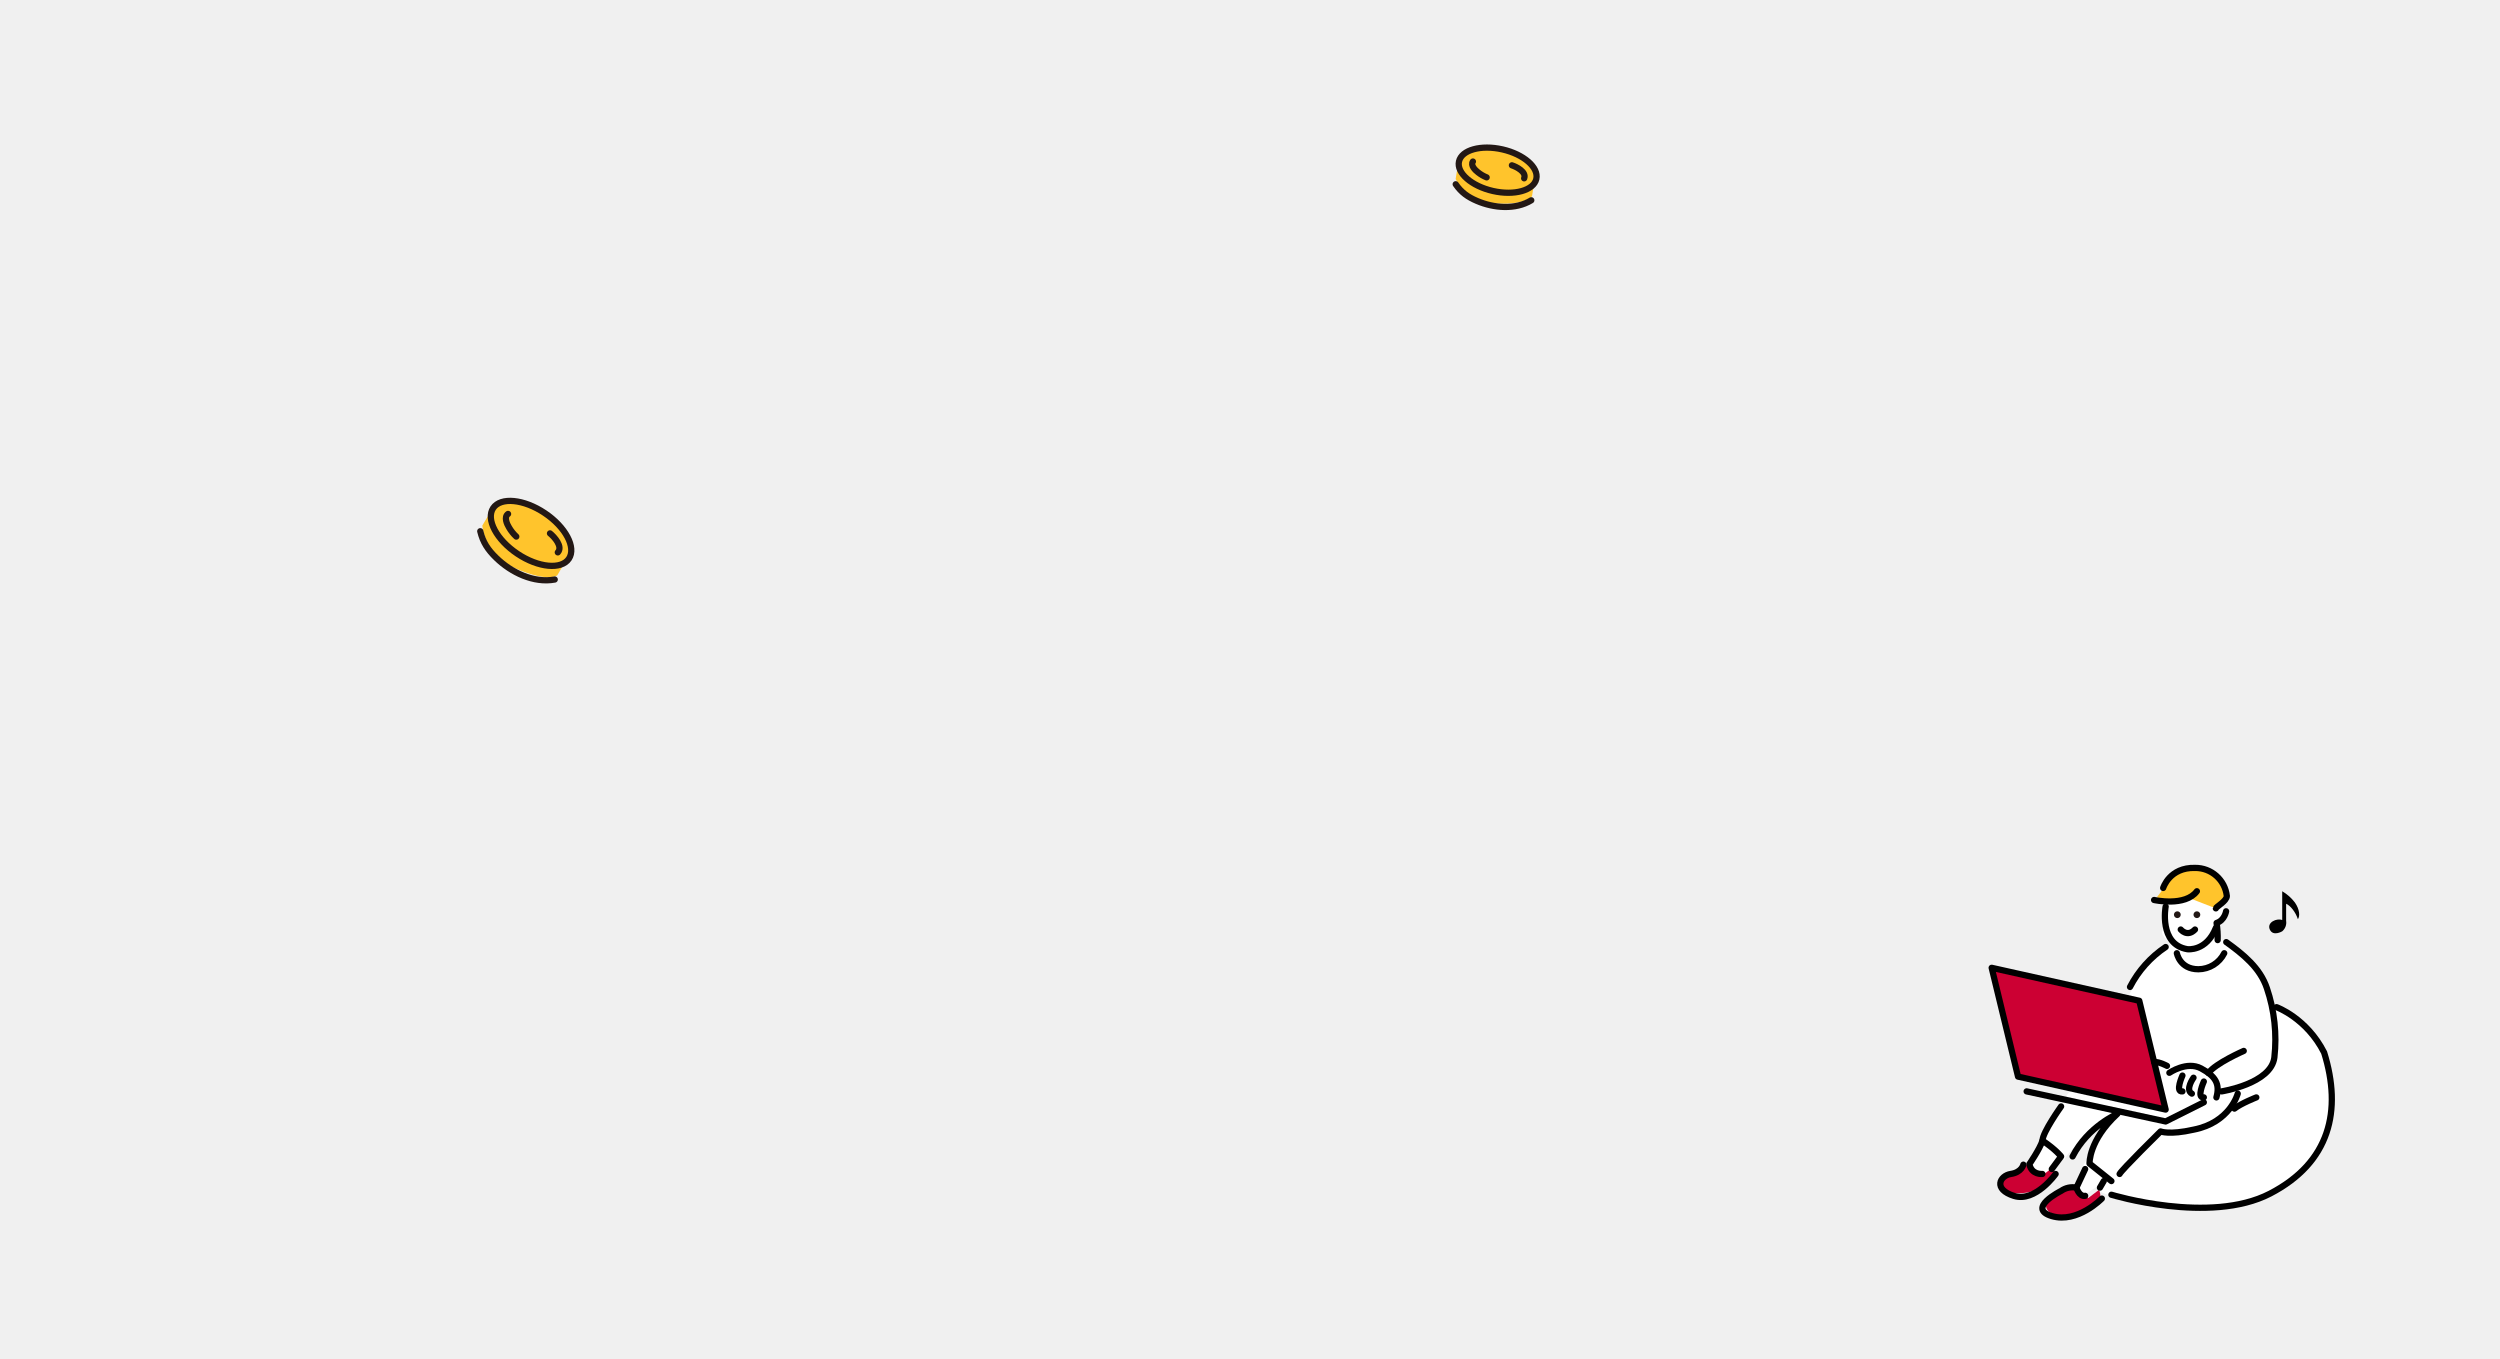
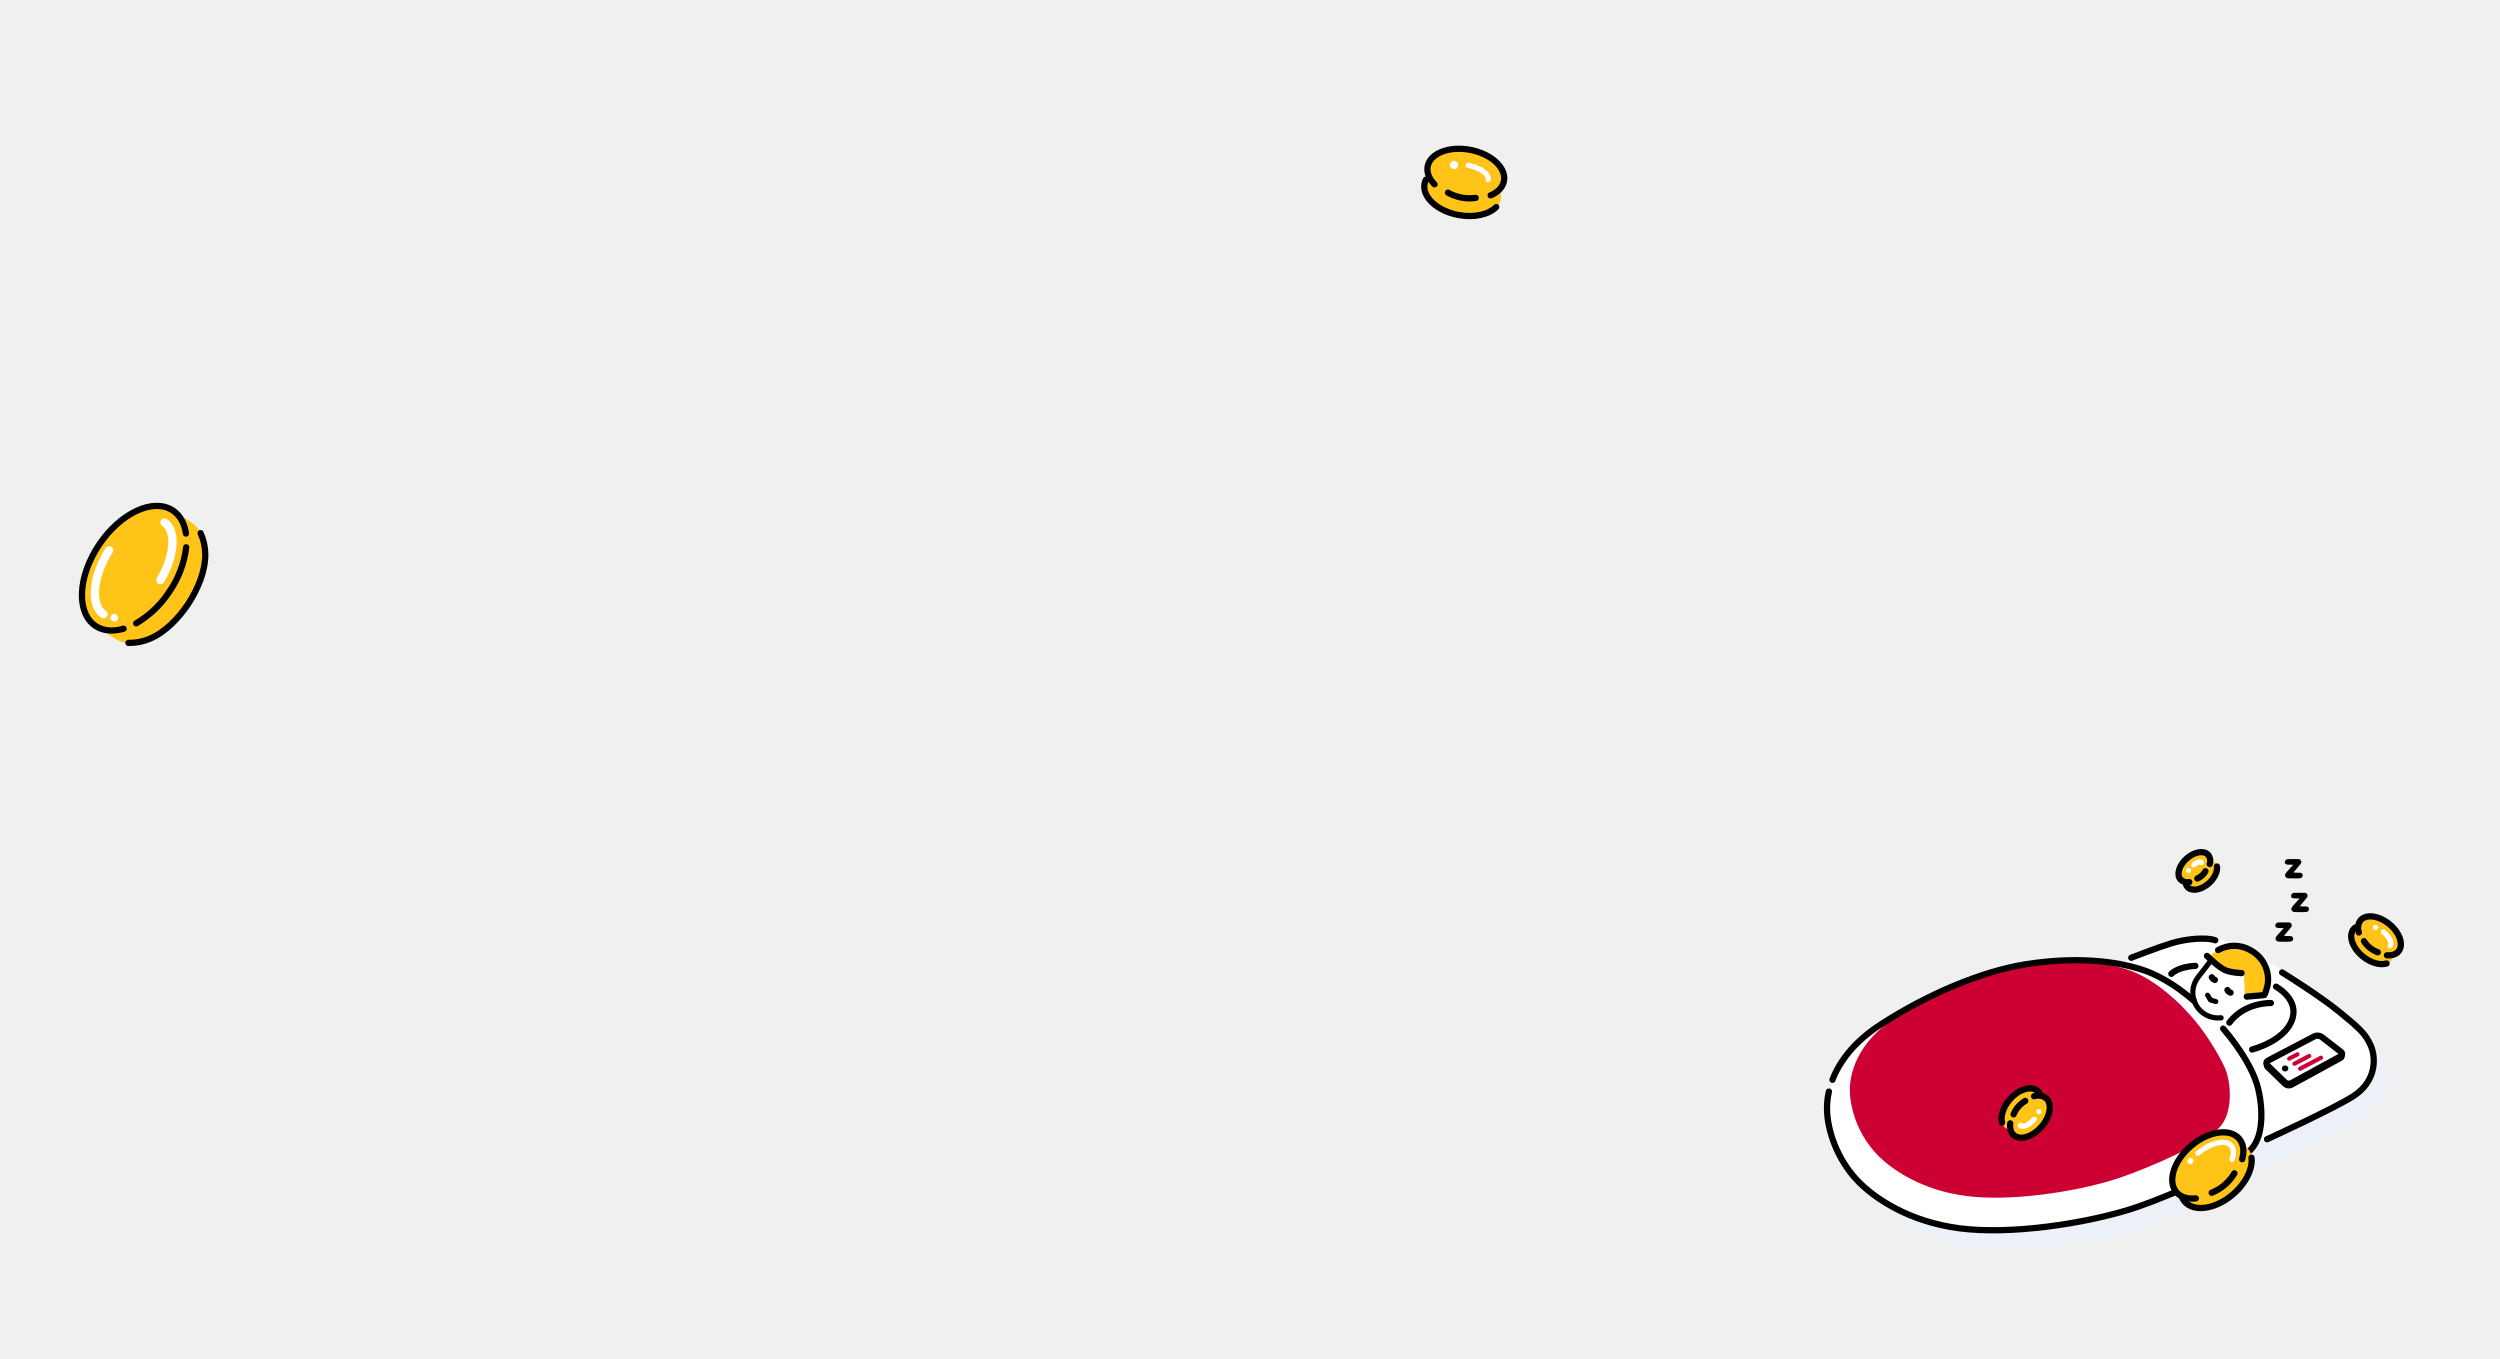
<svg xmlns="http://www.w3.org/2000/svg" width="1200" height="652" viewBox="0 0 1200 652">
-   <g id="グループ_20590" data-name="グループ 20590" transform="translate(-360 -120)">
-     <g id="グループ_20589" data-name="グループ 20589">
-       <g id="coin" transform="matrix(0.105, 0.995, -0.995, 0.105, 1083.25, -648.904)">
-         <path id="パス_3593" data-name="パス 3593" d="M961.45,594.336s13.828.826,22.2-13.84,5.324-19.418,5.324-19.418L978.8,553.641s-8.882-5.37-22.309,13.84c-9.089,13.633-1.446,22.1-1.446,22.1l6.4,4.751" transform="translate(1.966 1.532)" fill="#ffc42c" />
-         <path id="パス_3594" data-name="パス 3594" d="M986.876,559.4c.784,10.187-5.517,20.364-13.295,26.837-4.21,3.505-8.079,5.568-13.493,6.26" transform="translate(5.939 4.645)" fill="none" stroke="#231815" stroke-linecap="round" stroke-miterlimit="10" stroke-width="3" />
-         <ellipse id="楕円形_2313" data-name="楕円形 2313" cx="21.857" cy="11.761" rx="21.857" ry="11.761" transform="matrix(0.64, -0.768, 0.768, 0.64, 946.59, 582.281)" fill="none" stroke="#231815" stroke-linecap="round" stroke-miterlimit="10" stroke-width="3" />
-         <path id="パス_3595" data-name="パス 3595" d="M9.1.794C6.338-1.769,1.614,2.516,0,4.538" transform="matrix(0.995, 0.105, -0.105, 0.995, 971.044, 559.465)" fill="none" stroke="#231815" stroke-linecap="round" stroke-miterlimit="10" stroke-width="3" />
-         <path id="パス_3596" data-name="パス 3596" d="M10.3,0A18.891,18.891,0,0,1,6.428,3.959C4.918,5.187,1.664,7.135,0,5.234" transform="translate(960.352 577.908) rotate(13)" fill="none" stroke="#231815" stroke-linecap="round" stroke-miterlimit="10" stroke-width="3" />
+   <g id="グループ_20859" data-name="グループ 20859" transform="translate(-373 -139)">
+     <rect id="しかく" width="1200" height="652" transform="translate(373 139)" fill="none" />
+     <g id="グループ_20633" data-name="グループ 20633" transform="translate(1145.729 518.959)">
+       <path id="パス_4048" data-name="パス 4048" d="M291.577,79.875c-8.018-.222-16.313,3.262-21.622,4.7s-17.7,7.355-17.7,7.355a148.037,148.037,0,0,0-31.41-1.217c-18.249,1.106-37.714,6.47-49.161,12.056s-22.4,11.612-34.673,18.746-19.8,18.857-22.894,25.383-2.709,16.147-1.99,20.626,2.322,15.761,11.115,25.714,15.926,13.991,26.156,18.692,18.47,7.3,35.834,7.963a213.252,213.252,0,0,0,47.5-4.148,254.214,254.214,0,0,0,43.907-13.05c19.411-7.742,35.337-18.139,37.991-21.014s2.378-3.042,2.378-3.042l31.134-14.488s16.313-7.189,21.124-13.493,4.866-11.115,3.871-16.645-7.134-11.89-10.618-14.876-39.483-27.318-45.511-31.189S299.6,80.1,291.577,79.875Z" fill="#ecf1f7" />
+       <path id="パス_4049" data-name="パス 4049" d="M285.273,70.057c-8.018-.221-16.313,3.263-21.622,4.7s-17.7,7.355-17.7,7.355a148.037,148.037,0,0,0-31.41-1.217C196.3,82,176.831,87.366,165.384,92.951s-22.4,11.613-34.673,18.747-19.8,18.857-22.894,25.382-2.709,16.148-1.991,20.627,2.323,15.76,11.116,25.714,15.926,13.991,26.156,18.691,18.47,7.3,35.834,7.963a213.259,213.259,0,0,0,47.5-4.147,254.236,254.236,0,0,0,43.907-13.051c19.41-7.742,35.337-18.138,37.991-21.013s2.378-3.042,2.378-3.042l31.133-14.488s16.314-7.189,21.125-13.493,4.866-11.116,3.871-16.646-7.134-11.889-10.618-14.875S316.738,82,310.711,78.131,293.292,70.279,285.273,70.057Z" fill="#fff" />
+       <path id="パス_4050" data-name="パス 4050" d="M275.651,105.922c8.88,9.051,16.132,21.9,18.519,27.31,2.964,6.724,3.715,21.038-2.561,27.3-8.086,8.069-32.312,18.493-46.36,23.4-17.113,5.977-47.614,11.3-70.079,9.414-21.435-1.8-36.664-10.872-45.019-18.941a46.671,46.671,0,0,1-13.726-29.391c-.523-8.88,3.086-23.887,22.223-36.26s41.643-21.921,59.844-24.805S233.625,82.4,247.136,86.3C261.881,90.546,275.651,105.922,275.651,105.922Z" fill="#c03" stroke="#c03" stroke-linecap="round" stroke-linejoin="round" stroke-width="2.4" />
+       <g id="グループ_20607" data-name="グループ 20607">
+         <g id="グループ_20601" data-name="グループ 20601">
+           <path id="パス_4051" data-name="パス 4051" d="M326.969,50.179a1.53,1.53,0,0,1,1.656-1.567c1.242-.036,4.231-.036,4.987-.036a1.43,1.43,0,0,1,1.1,2.143c-.306.45-3.566,4.3-3.566,4.3a20.406,20.406,0,0,0,3.314.126,1.266,1.266,0,0,1,1.116,1.369,1.419,1.419,0,0,1-1.566,1.3c-.829.144-4.826,0-5.492,0a1.7,1.7,0,0,1-1.386-1.116c-.2-.684.324-1.368.9-2.035.594-.648,3.1-3.457,3.1-3.457.072.18-1.927.072-2.665.054C327.671,51.205,327.005,50.935,326.969,50.179Z" />
+         </g>
+         <g id="グループ_20602" data-name="グループ 20602">
+           <path id="パス_4052" data-name="パス 4052" d="M323.96,33.982a1.531,1.531,0,0,1,1.656-1.566c1.242-.037,4.231-.037,4.987-.037a1.43,1.43,0,0,1,1.1,2.143c-.306.45-3.565,4.3-3.565,4.3a20.508,20.508,0,0,0,3.313.126,1.265,1.265,0,0,1,1.116,1.368,1.419,1.419,0,0,1-1.566,1.3c-.828.144-4.825,0-5.491,0a1.7,1.7,0,0,1-1.387-1.116c-.2-.684.324-1.368.9-2.035.594-.648,3.1-3.457,3.1-3.457.072.18-1.927.073-2.665.055C324.662,35.008,324,34.738,323.96,33.982Z" />
+         </g>
+         <g id="グループ_20603" data-name="グループ 20603">
+           <path id="パス_4053" data-name="パス 4053" d="M319.387,64.386a1.53,1.53,0,0,1,1.656-1.567c1.242-.036,4.231-.036,4.987-.036a1.43,1.43,0,0,1,1.1,2.143c-.306.45-3.566,4.3-3.566,4.3a20.406,20.406,0,0,0,3.314.126,1.267,1.267,0,0,1,1.116,1.369,1.419,1.419,0,0,1-1.566,1.3c-.829.144-4.826,0-5.492,0a1.7,1.7,0,0,1-1.386-1.116c-.2-.684.324-1.368.9-2.035.594-.648,3.1-3.457,3.1-3.457.072.18-1.927.072-2.665.054C320.089,65.412,319.423,65.142,319.387,64.386Z" />
+         </g>
+         <g id="グループ_20606" data-name="グループ 20606">
+           <g id="グループ_20605" data-name="グループ 20605">
+             <g id="グループ_20604" data-name="グループ 20604">
+               <path id="パス_4054" data-name="パス 4054" d="M315.8,84.635" fill="none" stroke="#000" stroke-linecap="round" stroke-linejoin="round" stroke-width="2.5" />
+             </g>
+           </g>
+         </g>
      </g>
-       <g id="coin-2" data-name="coin" transform="translate(1147.796 -918.311) rotate(63)">
-         <path id="パス_3593-2" data-name="パス 3593" d="M960.234,588.99s12.042.719,19.332-12.052,4.636-16.909,4.636-16.909l-8.858-6.476s-7.735-4.677-19.427,12.052c-7.915,11.872-1.26,19.248-1.26,19.248l5.576,4.138" transform="translate(1.008 0.785)" fill="#ffc42c" />
-         <path id="パス_3594-2" data-name="パス 3594" d="M983.416,559.4c.682,8.871-4.8,17.734-11.577,23.37-3.666,3.052-7.036,4.849-11.75,5.452" transform="translate(3.429 2.664)" fill="none" stroke="#231815" stroke-linecap="round" stroke-miterlimit="10" stroke-width="3" />
-         <ellipse id="楕円形_2313-2" data-name="楕円形 2313" cx="19.034" cy="10.242" rx="19.034" ry="10.242" transform="matrix(0.64, -0.768, 0.768, 0.64, 946.59, 577.944)" fill="none" stroke="#231815" stroke-linecap="round" stroke-miterlimit="10" stroke-width="3" />
-         <path id="パス_3595-2" data-name="パス 3595" d="M968.013,557.111c-2.406-2.232-6.52,1.5-7.925,3.26" transform="matrix(0.995, 0.105, -0.105, 0.995, 71.218, -95.653)" fill="none" stroke="#231815" stroke-linecap="round" stroke-miterlimit="10" stroke-width="3" />
-         <path id="パス_3596-2" data-name="パス 3596" d="M964.077,569.486a16.453,16.453,0,0,1-3.369,3.448c-1.315,1.069-4.148,2.766-5.6,1.111" transform="translate(156.049 -195.608) rotate(13)" fill="none" stroke="#231815" stroke-linecap="round" stroke-miterlimit="10" stroke-width="3" />
+       <path id="パス_4063" data-name="パス 4063" d="M289.172,77.922a16.76,16.76,0,0,1,9.915-3.477A17.552,17.552,0,0,1,311.5,79.962a15.5,15.5,0,0,1,3.922,10.722,26.532,26.532,0,0,1-1.774,7.15l-8.766.706-.526-10.876s-5.985.067-9.128-1.5-8.13-6.244-8.13-6.244Z" fill="#ffc417" />
+       <path id="パス_4064" data-name="パス 4064" d="M288.157,81.582l-5.851,7.562a12.148,12.148,0,0,0,11.079,19.444" fill="none" stroke="#000" stroke-linecap="round" stroke-linejoin="round" stroke-width="2.5" />
+       <g id="グループ_20614" data-name="グループ 20614">
+         <path id="パス_4065" data-name="パス 4065" d="M303.223,87.129s-5.05-.121-8.074-1.5-8.525-6.755-8.525-6.755" fill="none" stroke="#000" stroke-linecap="round" stroke-linejoin="round" stroke-width="3" />
+         <path id="パス_4066" data-name="パス 4066" d="M291.971,76.063a15.569,15.569,0,0,1,15.624.128,15.89,15.89,0,0,1,8.053,17.068c-.985,3.88-1.556,4.437-1.556,4.437l-8.394.724" fill="none" stroke="#000" stroke-linecap="round" stroke-linejoin="round" stroke-width="3" />
+         <path id="パス_4067" data-name="パス 4067" d="M290.887,100.792l-2.593-.771-1.409-2.3" fill="none" stroke="#000" stroke-linecap="round" stroke-linejoin="round" stroke-width="2.4" />
+         <path id="パス_4068" data-name="パス 4068" d="M319.771,93.645s9.716,5.221,8.23,13.775c-2.077,11.951-19.708,16.378-19.708,16.378" fill="none" stroke="#000" stroke-linecap="round" stroke-linejoin="round" stroke-width="3" />
+         <path id="パス_4069" data-name="パス 4069" d="M317.291,101.5s-12.554-.455-19.93,9.408" fill="none" stroke="#000" stroke-linecap="round" stroke-linejoin="round" stroke-width="3" />
+         <path id="パス_4070" data-name="パス 4070" d="M288.923,89.136a2.573,2.573,0,0,0,1.493,1.244" fill="none" stroke="#000" stroke-linecap="round" stroke-linejoin="round" stroke-width="3" />
+         <path id="パス_4071" data-name="パス 4071" d="M296.444,95.274a2.569,2.569,0,0,0,1.493,1.244" fill="none" stroke="#000" stroke-linecap="round" stroke-linejoin="round" stroke-width="3" />
+         <path id="パス_4072" data-name="パス 4072" d="M250.269,79.762s11.778-4.645,19.327-6.967,17.17-2.9,20.986-1.41" fill="none" stroke="#000" stroke-linecap="round" stroke-linejoin="round" stroke-width="3" />
+         <path id="パス_4073" data-name="パス 4073" d="M269.513,87.477s3.014-3.374,11.53-3.816" fill="none" stroke="#000" stroke-linecap="round" stroke-linejoin="round" stroke-width="3" />
+         <path id="パス_4074" data-name="パス 4074" d="M322.683,86.813s18.111,11.226,27.567,18.995c9.152,7.52,12.533,10.351,15.041,16.258,2.572,6.056,2.434,16.811-7.935,23.807-8.337,5.625-41.889,20.986-41.889,20.986" fill="none" stroke="#000" stroke-linecap="round" stroke-linejoin="round" stroke-width="3" />
+         <path id="パス_4075" data-name="パス 4075" d="M105.137,144.009a35.855,35.855,0,0,0-.859,9.91c.664,11.281,6.231,24.792,15.926,34.175s27.366,19.927,52.238,22.024c26.066,2.2,61.458-4,81.315-10.947,16.3-5.705,44.411-17.826,53.793-27.209,7.282-7.282,5.508-23.587,2.971-31.744-2.188-7.036-7.669-16.5-16.123-26.446" fill="none" stroke="#000" stroke-linecap="round" stroke-linejoin="round" stroke-width="3" />
+         <path id="パス_4076" data-name="パス 4076" d="M280.241,100.389c-4.776-4.233-14.02-11.321-24.295-14.746-15.481-5.16-35.323-6.083-56.442-2.729s-47.234,14.457-69.44,28.844c-13.1,8.49-19.934,18.047-23.206,26.577" fill="none" stroke="#000" stroke-linecap="round" stroke-linejoin="round" stroke-width="3" />
      </g>
-       <g id="illust" transform="translate(952.353 1730.574)">
-         <path id="パス_3562" data-name="パス 3562" d="M413.8-1180.178s5.25-6.6,6.563-8.842,8.4-6.963,16.8-3.288,10.762,11.748,6.824,14.4l-3.936,2.656-6.563-7.612S422.2-1174.873,413.8-1180.178Z" transform="translate(29.201 0.187)" fill="#ffc42c" />
-         <path id="パス_3563" data-name="パス 3563" d="M392.376-1097.142s-9.1,5.6-11.025,6.3-2.975,7.525,7.525,7.525,17.323-7,17.5-8.224a17.256,17.256,0,0,0-.7-4.375l-5.25,4.025Z" transform="translate(9.584 56.381)" fill="#c03" />
-         <path id="パス_3564" data-name="パス 3564" d="M379.189-1051.906l-4.9-1.718s7-9.865,7-11.965,3.5-13.8,11.548-22.825,30.1-46.121,32.549-53.121,15.4-18.2,17.5-19.249-4.731-4.549-3.59-7.349,0-15.344,0-15.344,14.089,1.455,15.14-2.274,9.8,7.118,9.8,7.118l3.849-4.845s1.4,7.968,0,9.381a21.861,21.861,0,0,1-3.849,2.813l1.75,6.356s8.748,4.493,11.2,6.944,14.1,14.7,14.4,26.6c10.1,5.6,32.5,16.518,27.946,49.732-2.1,15.714-16.8,43.115-49.7,46.564s-59.147-7.253-59.147-7.253l-3.149-2.631-4.2,2.631s-7,.223-6.3-3.112,5.949-12.9,5.949-12.9l16.1-24.73s-25.548,20.059-26.6,24.73l-2.449-1.282-4.55,8.631Z" transform="translate(6.197 4.339)" fill="#fff" />
-         <path id="パス_3565" data-name="パス 3565" d="M447.154-1095.624l-70.849-15.823-12.658-52.227,70.848,15.823Z" transform="translate(0 17.646)" fill="#c03" stroke="#000" stroke-linecap="round" stroke-linejoin="round" stroke-width="3" />
-         <path id="パス_3566" data-name="パス 3566" d="M374.26-1126.181l66.715,14.437,18.329-9.187" transform="translate(6.179 39.475)" fill="none" stroke="#000" stroke-linecap="round" stroke-linejoin="round" stroke-width="3" />
-         <path id="パス_3567" data-name="パス 3567" d="M399.974-1061.7s47.248,14.436,76.121-.525,34.647-39.9,25.986-67.721c-8.408-16.591-22.837-21.785-22.837-21.785" transform="translate(21.15 24.601)" fill="none" stroke="#000" stroke-linecap="round" stroke-linejoin="round" stroke-width="3" />
-         <path id="パス_3568" data-name="パス 3568" d="M405.615-1150.816a51.5,51.5,0,0,1,17.105-19.162" transform="translate(24.434 13.976)" fill="none" stroke="#000" stroke-linecap="round" stroke-linejoin="round" stroke-width="3" />
-         <path id="パス_3569" data-name="パス 3569" d="M435.631-1171.471c8.091,5.818,16.243,12.343,19.507,22.11a76.861,76.861,0,0,1,3.592,33.275c-1.576,12.6-25.321,16.273-25.321,16.273" transform="translate(40.615 13.107)" fill="none" stroke="#000" stroke-linecap="round" stroke-linejoin="round" stroke-width="3" />
-         <path id="パス_3570" data-name="パス 3570" d="M417.559-1130.6s8.4-5.775,15.224-2.1,9.188,7.351,7.351,13.912" transform="translate(31.387 34.968)" fill="none" stroke="#000" stroke-linecap="round" stroke-linejoin="round" stroke-width="3" />
-         <path id="パス_3571" data-name="パス 3571" d="M446.356-1138.457s-13.677,5.986-16.944,10.605" transform="translate(38.288 32.328)" fill="none" stroke="#000" stroke-linecap="round" stroke-linejoin="round" stroke-width="3" />
-         <path id="パス_3572" data-name="パス 3572" d="M422.123-1130.983s-3.674,8.123,0,7.6" transform="translate(33.094 36.679)" fill="none" stroke="#000" stroke-linecap="round" stroke-linejoin="round" stroke-width="3" />
-         <path id="パス_3573" data-name="パス 3573" d="M428.612-1129.174s-3.675,8.123,0,7.6" transform="translate(36.872 37.732)" fill="none" stroke="#000" stroke-linecap="round" stroke-linejoin="round" stroke-width="3" />
-         <path id="パス_3574" data-name="パス 3574" d="M425.659-1130.328s-4.163,5.816-.788,7.632" transform="translate(34.876 37.06)" fill="none" stroke="#000" stroke-linecap="round" stroke-linejoin="round" stroke-width="3" />
-         <path id="パス_3575" data-name="パス 3575" d="M419.119-1133.231s-3.638-2-6.193-1.873" transform="translate(28.69 34.276)" fill="none" stroke="#000" stroke-linecap="round" stroke-linejoin="round" stroke-width="3" />
-         <path id="パス_3576" data-name="パス 3576" d="M447.8-1124.356s-7.349,2.887-10.5,5.381" transform="translate(42.881 40.537)" fill="none" stroke="#000" stroke-linecap="round" stroke-linejoin="round" stroke-width="3" />
-         <path id="パス_3577" data-name="パス 3577" d="M459.159-1125.5s-3.6,13.89-21.224,17.3c-11.588,2.625-15.822.853-15.822.853s-18.865,18.572-19.651,20.409" transform="translate(22.599 39.869)" fill="none" stroke="#000" stroke-linecap="round" stroke-linejoin="round" stroke-width="3" />
-         <path id="パス_3578" data-name="パス 3578" d="M406.832-1087.093l-10.5-8.4s-.525-11.025,13.387-23.887c0,0-14.175,6.038-21.524,20.474" transform="translate(14.292 43.435)" fill="none" stroke="#000" stroke-linecap="round" stroke-linejoin="round" stroke-width="3" />
-         <line id="線_57" data-name="線 57" y1="3.15" x2="1.837" transform="translate(415.611 -1043.659)" fill="none" stroke="#000" stroke-linecap="round" stroke-linejoin="round" stroke-width="3" />
-         <path id="パス_3579" data-name="パス 3579" d="M393.556-1102.623l-4.2,8.924s1.312,4.464,4.2,3.938" transform="translate(14.968 53.19)" fill="none" stroke="#000" stroke-linecap="round" stroke-linejoin="round" stroke-width="3" />
-         <path id="パス_3580" data-name="パス 3580" d="M378.439-1104s-9.1,5.6-11.023,6.3-2.975,7.525,7.525,7.525,17.323-7,17.5-8.224a17.2,17.2,0,0,0-.7-4.375l-5.25,4.025Z" transform="translate(1.471 52.389)" fill="#c03" />
-         <path id="パス_3581" data-name="パス 3581" d="M407.574-1091.674s-11.681,12.075-24.018,8.4,4.462-12.074,4.462-12.074a9.564,9.564,0,0,1,7.351-1.576" transform="translate(8.957 56.415)" fill="none" stroke="#000" stroke-linecap="round" stroke-linejoin="round" stroke-width="3" />
-         <path id="パス_3582" data-name="パス 3582" d="M383.533-1091.563l4.462-6.038s-2.362-3.15-8.924-7.612c0-3.937,8.924-16.406,8.924-16.406" transform="translate(8.98 42.13)" fill="none" stroke="#000" stroke-linecap="round" stroke-linejoin="round" stroke-width="3" />
-         <path id="パス_3583" data-name="パス 3583" d="M381.326-1095.238s-5.187.525-6.237-4.725c0,0,4.971-7.2,6.3-11.287" transform="translate(6.661 48.167)" fill="none" stroke="#000" stroke-linecap="round" stroke-linejoin="round" stroke-width="3" />
-         <path id="パス_3584" data-name="パス 3584" d="M392.826-1099.474s-9.712,13.721-19.948,10.528-6.824-9.754-1.574-10.542,6.036-4.462,6.036-4.462" transform="translate(1.523 52.417)" fill="none" stroke="#000" stroke-linecap="round" stroke-linejoin="round" stroke-width="3" />
-         <path id="パス_3586" data-name="パス 3586" d="M416.559-1182.254s-3.368,18.2,10.455,20.474c0,0,9.1,1.224,13.65-10.237" transform="translate(30.595 6.829)" fill="none" stroke="#000" stroke-linecap="round" stroke-linejoin="round" stroke-width="3" />
-         <path id="パス_3587" data-name="パス 3587" d="M436.447-1180.817s-.715,4.375-4.565,5.6a45.156,45.156,0,0,1,.513,8.224" transform="translate(39.726 7.665)" fill="none" stroke="#000" stroke-linecap="round" stroke-linejoin="round" stroke-width="3" />
-         <path id="パス_3588" data-name="パス 3588" d="M442.574-1168.1a14.026,14.026,0,0,1-12.423,7.7c-8.925,0-10.324-7.7-10.324-7.7" transform="translate(32.708 15.071)" fill="none" stroke="#000" stroke-linecap="round" stroke-linejoin="round" stroke-width="3" />
-         <path id="パス_3589" data-name="パス 3589" d="M415.677-1184.35s3.066-9.974,15.316-9.625a15.174,15.174,0,0,1,15.238,13.49c-.014,2.435-5.264,5.234-5.264,5.935" transform="translate(30.292 0)" fill="#ffc42c" stroke="#000" stroke-linecap="round" stroke-linejoin="round" stroke-width="3" />
-         <path id="パス_3590" data-name="パス 3590" d="M421.006-1175.287s3.133,3.849,6.846,0" transform="translate(33.394 10.885)" fill="none" stroke="#000" stroke-linecap="round" stroke-linejoin="round" stroke-width="3" />
-         <circle id="楕円形_2311" data-name="楕円形 2311" cx="1.633" cy="1.633" r="1.633" transform="translate(451.134 -1173.151)" fill="#231815" />
-         <circle id="楕円形_2312" data-name="楕円形 2312" cx="1.633" cy="1.633" r="1.633" transform="translate(460.525 -1173.151)" fill="#231815" />
-         <path id="パス_3591" data-name="パス 3591" d="M454.089-1167.67s-4.375,2.644-5.951-.856,3.5-5.6,5.951-4.549V-1186.9a20.966,20.966,0,0,1,6.125,5.457c2.274,3.293,2.449,6.5,1.4,7.96-1.049-3.323-3.543-6.512-5.642-7.419v8.193A5.451,5.451,0,0,1,454.089-1167.67Z" transform="translate(49.018 4.124)" />
-         <path id="パス_3592" data-name="パス 3592" d="M412.926-1182.7s14.942,3.324,20.543-4.2" transform="translate(28.69 4.124)" fill="none" stroke="#000" stroke-linecap="round" stroke-linejoin="round" stroke-width="3" />
+       <g id="グループ_20618" data-name="グループ 20618">
+         <g id="グループ_20616" data-name="グループ 20616">
+           <g id="グループ_20615" data-name="グループ 20615">
+             <ellipse id="楕円形_2387" data-name="楕円形 2387" cx="11.782" cy="7.358" rx="11.782" ry="7.358" transform="translate(188.345 160.068) rotate(-48.851)" fill="#ffc417" />
+             <ellipse id="楕円形_2388" data-name="楕円形 2388" cx="11.782" cy="7.358" rx="11.782" ry="7.358" transform="translate(184.009 156.378) rotate(-48.851)" fill="#ffc417" />
+             <path id="パス_4077" data-name="パス 4077" d="M193.793,154.938a13.2,13.2,0,0,1,5.6-6.458" fill="none" stroke="#000" stroke-linecap="round" stroke-linejoin="round" stroke-width="3" />
+             <path id="パス_4078" data-name="パス 4078" d="M203.632,146.221a6.189,6.189,0,0,1,5.76.945c3.06,2.674,2.07,8.814-2.212,13.714s-10.234,6.7-13.294,4.03c-1.457-1.273-2-3.331-1.7-5.666" fill="none" stroke="#000" stroke-linecap="round" stroke-linejoin="round" stroke-width="3" />
+             <path id="パス_4080" data-name="パス 4080" d="M188.273,158.928c-.851-3.088.505-7.5,3.741-11.2,4.282-4.9,10.234-6.705,13.294-4.03a4.688,4.688,0,0,1,.845.973" fill="none" stroke="#000" stroke-linecap="round" stroke-linejoin="round" stroke-width="3" />
+             <path id="パス_4240" data-name="パス 4240" d="M203.974,158.368c-2.424,2.774-5.418,4.125-6.687,3.016" transform="translate(-0.273 -1.111)" fill="none" stroke="#fff" stroke-linecap="round" stroke-linejoin="round" stroke-width="2.5" />
+             <ellipse id="楕円形_2443" data-name="楕円形 2443" cx="1.227" cy="1.227" rx="1.227" ry="1.227" transform="translate(204.7 152.433)" fill="#fff" />
+           </g>
+         </g>
+       </g>
+       <g id="グループ_20622" data-name="グループ 20622">
+         <g id="グループ_20620" data-name="グループ 20620">
+           <g id="グループ_20619" data-name="グループ 20619">
+             <ellipse id="楕円形_2390" data-name="楕円形 2390" cx="7.358" cy="11.782" rx="7.358" ry="11.782" transform="translate(355.637 67.569) rotate(-51.061)" fill="#ffc417" />
+             <ellipse id="楕円形_2391" data-name="楕円形 2391" cx="7.358" cy="11.782" rx="7.358" ry="11.782" transform="translate(352.116 72.045) rotate(-51.061)" fill="#ffc417" />
+             <path id="パス_4081" data-name="パス 4081" d="M368.629,77.134a13.211,13.211,0,0,1-6.669-5.349" fill="none" stroke="#000" stroke-linecap="round" stroke-linejoin="round" stroke-width="3" />
+             <path id="パス_4082" data-name="パス 4082" d="M359.539,67.638a6.19,6.19,0,0,1,.723-5.792c2.554-3.161,8.727-2.408,13.789,1.682s7.094,9.967,4.539,13.128c-1.215,1.505-3.251,2.123-5.6,1.916" fill="none" stroke="#000" stroke-linecap="round" stroke-linejoin="round" stroke-width="3" />
+             <path id="パス_4084" data-name="パス 4084" d="M372.829,82.5c-3.053.97-7.513-.215-11.338-3.306-5.061-4.089-7.094-9.967-4.54-13.128a4.7,4.7,0,0,1,.94-.882" fill="none" stroke="#000" stroke-linecap="round" stroke-linejoin="round" stroke-width="3" />
+             <path id="パス_4238" data-name="パス 4238" d="M371.668,66.925c2.9,2.341,4.379,5.313,3.308,6.638" transform="translate(-0.411 0.428)" fill="none" stroke="#fff" stroke-linecap="round" stroke-linejoin="round" stroke-width="2.5" />
+             <ellipse id="楕円形_2441" data-name="楕円形 2441" cx="1.24" cy="1.24" rx="1.24" ry="1.24" transform="translate(366.294 64.004)" fill="#fff" />
+           </g>
+         </g>
+       </g>
+       <g id="グループ_20626" data-name="グループ 20626" transform="translate(-10 19)">
+         <g id="グループ_20624" data-name="グループ 20624">
+           <g id="グループ_20623" data-name="グループ 20623">
+             <ellipse id="楕円形_2393" data-name="楕円形 2393" cx="8.896" cy="5.556" rx="8.896" ry="5.556" transform="translate(280.219 19.055) rotate(-41.721)" fill="#ffc417" />
+             <ellipse id="楕円形_2394" data-name="楕円形 2394" cx="8.896" cy="5.556" rx="8.896" ry="5.556" transform="translate(283.687 22.823) rotate(-41.721)" fill="#ffc417" />
+             <path id="パス_4085" data-name="パス 4085" d="M295.875,19.251a8.079,8.079,0,0,1-3.89,3.493" fill="none" stroke="#000" stroke-linecap="round" stroke-linejoin="round" stroke-width="3" />
+             <path id="パス_4086" data-name="パス 4086" d="M288.143,24.45a4.676,4.676,0,0,1-4.227-1.249c-2.042-2.29-.724-6.8,2.943-10.067s8.295-4.063,10.337-1.773a4.7,4.7,0,0,1,.741,4.4" fill="none" stroke="#000" stroke-linecap="round" stroke-linejoin="round" stroke-width="3" />
+             <path id="パス_4088" data-name="パス 4088" d="M301.406,16.965c.348,2.394-1.081,5.572-3.853,8.043-3.667,3.269-8.3,4.063-10.337,1.773a3.55,3.55,0,0,1-.542-.808" fill="none" stroke="#000" stroke-linecap="round" stroke-linejoin="round" stroke-width="3" />
+             <path id="パス_4239" data-name="パス 4239" d="M290.025,15.764c1.443-1.288,3.09-1.8,3.678-1.135" transform="translate(0.216 0.426)" fill="none" stroke="#fff" stroke-linecap="round" stroke-linejoin="round" stroke-width="2.5" />
+             <ellipse id="楕円形_2442" data-name="楕円形 2442" cx="1.218" cy="1.218" rx="1.218" ry="1.218" transform="translate(286.49 17.658)" fill="#fff" />
+           </g>
+         </g>
+       </g>
+       <g id="グループ_20631" data-name="グループ 20631">
+         <path id="パス_4093" data-name="パス 4093" d="M350.881,125.984a1.214,1.214,0,0,1-.174,2.184l-23.531,12.848a2.9,2.9,0,0,1-3.192-.433l-8.343-8.078a1.361,1.361,0,0,1,.335-2.319" fill="none" stroke="#000" stroke-linecap="round" stroke-linejoin="round" stroke-width="2.4" />
+       </g>
+       <g id="グループ_20632" data-name="グループ 20632">
+         <path id="パス_4094" data-name="パス 4094" d="M315.641,131.427a1.362,1.362,0,0,1,.335-2.32l22.29-11.678a3.4,3.4,0,0,1,3.352.3l9.263,7.18a1.214,1.214,0,0,1-.174,2.183l-23.531,12.848a2.9,2.9,0,0,1-3.192-.432Z" fill="#fff" />
+         <path id="パス_4095" data-name="パス 4095" d="M315.641,131.427a1.362,1.362,0,0,1,.335-2.32l22.29-11.678a3.4,3.4,0,0,1,3.352.3l9.263,7.18a1.214,1.214,0,0,1-.174,2.183l-23.531,12.848a2.9,2.9,0,0,1-3.192-.432Z" fill="none" stroke="#000" stroke-linecap="round" stroke-linejoin="round" stroke-width="3" />
+       </g>
+       <line id="線_228" data-name="線 228" y1="5.251" x2="10.022" transform="translate(331.328 127.76)" fill="none" stroke="#c03" stroke-linecap="round" stroke-linejoin="round" stroke-width="2" />
+       <line id="線_229" data-name="線 229" y1="3.703" x2="7.068" transform="translate(328.629 126.918)" fill="none" stroke="#c03" stroke-linecap="round" stroke-linejoin="round" stroke-width="2" />
+       <line id="線_230" data-name="線 230" y1="2.078" x2="3.966" transform="translate(326.079 126.112)" fill="none" stroke="#c03" stroke-linecap="round" stroke-linejoin="round" stroke-width="2" />
+       <ellipse id="楕円形_2399" data-name="楕円形 2399" cx="1.566" cy="1.462" rx="1.566" ry="1.462" transform="translate(322.531 131.452) rotate(-0.987)" />
+       <g id="グループ_20669" data-name="グループ 20669" transform="translate(-66 -8)">
+         <g id="グループ_20612" data-name="グループ 20612">
+           <ellipse id="楕円形_2384" data-name="楕円形 2384" cx="19.79" cy="12.359" rx="19.79" ry="12.359" transform="translate(329.933 190.856) rotate(-40.373)" fill="#ffc417" />
+           <ellipse id="楕円形_2385" data-name="楕円形 2385" cx="19.79" cy="12.359" rx="19.79" ry="12.359" transform="translate(334.279 195.826) rotate(-40.373)" fill="#ffc417" />
+           <path id="パス_4059" data-name="パス 4059" d="M365.777,191.224a22.185,22.185,0,0,1-10.9,9.341" fill="none" stroke="#000" stroke-linecap="round" stroke-linejoin="round" stroke-width="3" />
+           <path id="パス_4060" data-name="パス 4060" d="M347.274,203.269c-3.87.407-7.256-.552-9.335-3-4.421-5.2-1.256-15.155,7.071-22.235s18.661-8.6,23.083-3.4c2.1,2.475,2.49,6.028,1.418,9.835" fill="none" stroke="#000" stroke-linecap="round" stroke-linejoin="round" stroke-width="3" />
+           <path id="パス_4062" data-name="パス 4062" d="M373.992,183.727c.649,5.341-2.7,12.333-8.989,17.684-8.326,7.08-18.661,8.6-23.082,3.4a7.9,7.9,0,0,1-1.163-1.826" fill="none" stroke="#000" stroke-linecap="round" stroke-linejoin="round" stroke-width="3" />
+           <ellipse id="楕円形_2440" data-name="楕円形 2440" cx="1.485" cy="1.485" rx="1.485" ry="1.485" transform="translate(343.186 183.819)" fill="#fff" />
+           <path id="パス_4237" data-name="パス 4237" d="M348.239,181.454c6.129-5.211,13.31-6.833,16.04-3.622,1.3,1.528,1.356,3.875.4,6.478" transform="translate(-0.008 0.181)" fill="none" stroke="#fff" stroke-linecap="round" stroke-linejoin="round" stroke-width="2.5" />
+         </g>
      </g>
    </g>
-     <rect id="長方形_5915" data-name="長方形 5915" width="1200" height="652" transform="translate(360 120)" fill="none" />
+     <g id="グループ_20707" data-name="グループ 20707" transform="translate(705.391 332.652) rotate(-28)">
+       <g id="グループ_20620-2" data-name="グループ 20620" transform="translate(352.116 56.123)">
+         <g id="グループ_20619-2" data-name="グループ 20619" transform="translate(0 0)">
+           <ellipse id="楕円形_2390-2" data-name="楕円形 2390" cx="11.648" cy="18.651" rx="11.648" ry="18.651" transform="translate(5.573 18.12) rotate(-51.061)" fill="#ffc417" />
+           <ellipse id="楕円形_2391-2" data-name="楕円形 2391" cx="11.648" cy="18.651" rx="11.648" ry="18.651" transform="translate(0 25.204) rotate(-51.061)" fill="#ffc417" />
+           <path id="パス_4081-2" data-name="パス 4081" d="M372.517,80.252a20.913,20.913,0,0,1-10.557-8.467" transform="translate(-346.378 -46.992)" fill="none" stroke="#000" stroke-linecap="round" stroke-linejoin="round" stroke-width="3" />
+           <path id="パス_4082-2" data-name="パス 4082" d="M359.761,72.154c-1.053-3.513-.757-6.816,1.144-9.168,4.043-5,13.814-3.812,21.827,2.662s11.229,15.777,7.185,20.781c-1.923,2.382-5.146,3.361-8.86,3.033" transform="translate(-348.011 -53.926)" fill="none" stroke="#000" stroke-linecap="round" stroke-linejoin="round" stroke-width="3" />
+           <path id="パス_4084-2" data-name="パス 4084" d="M382.728,92.589c-4.833,1.535-11.893-.34-17.947-5.233-8.011-6.473-11.229-15.777-7.187-20.781a7.446,7.446,0,0,1,1.488-1.4" transform="translate(-349.94 -50.843)" fill="none" stroke="#000" stroke-linecap="round" stroke-linejoin="round" stroke-width="3" />
+           <path id="パス_4238-2" data-name="パス 4238" d="M371.668,66.925c4.586,3.706,6.931,8.41,5.236,10.507" transform="translate(-341.369 -49.148)" fill="none" stroke="#fff" stroke-linecap="round" stroke-linejoin="round" stroke-width="2.5" />
+           <ellipse id="楕円形_2441-2" data-name="楕円形 2441" cx="1.963" cy="1.963" rx="1.963" ry="1.963" transform="translate(22.443 12.475)" fill="#fff" />
+         </g>
+       </g>
+     </g>
+     <g id="グループ_20705" data-name="グループ 20705" transform="matrix(0.208, 0.978, -0.978, 0.208, 466.202, 377.566)">
+       <g id="グループ_20700" data-name="グループ 20700" transform="translate(0 0)">
+         <path id="パス_4229" data-name="パス 4229" d="M58.953,50.932l-8.814,8.721-.043-.044c-8.255,6.695-24.4,2.465-36.96-9.964L13,49.509l-.029-.029-.134-.135C.544,36.659-3.516,20.467,3.267,12.283l-.044-.043,8.813-8.721A11.167,11.167,0,0,1,17.586.587,25.112,25.112,0,0,1,28.049.517c7.912,1.652,15.37,6.841,21.439,12.834l.013.014.014.014C55.444,19.51,60.554,27.023,62.122,34.95a25.122,25.122,0,0,1-.18,10.463A11.163,11.163,0,0,1,58.953,50.932Z" transform="translate(0 0)" fill="#ffc417" />
+         <g id="グループ_20692" data-name="グループ 20692" transform="translate(0.036 7.46)">
+           <g id="グループ_20691" data-name="グループ 20691">
+             <g id="グループ_20690" data-name="グループ 20690">
+               <path id="パス_4230" data-name="パス 4230" d="M54.742,38.822c.4,5.232-.91,9.822-4.122,12.938-8.041,7.8-24.954,3.4-37.774-9.832S-3.849,11.655,4.192,3.857C7.208.932,11.47-.276,16.3.053" fill="none" stroke="#000" stroke-linecap="round" stroke-linejoin="round" stroke-width="3" />
+               <path id="パス_4231" data-name="パス 4231" d="M0,0A47.144,47.144,0,0,1,19.186,12.373,47.738,47.738,0,0,1,30.7,31.074" transform="translate(22.78 1.315)" fill="none" stroke="#000" stroke-linecap="round" stroke-linejoin="round" stroke-width="3" />
+             </g>
+           </g>
+         </g>
+         <g id="グループ_20696" data-name="グループ 20696" transform="translate(16.53 45.274)">
+           <g id="グループ_20695" data-name="グループ 20695" transform="translate(0 0)">
+             <g id="グループ_20694" data-name="グループ 20694">
+               <path id="パス_4233" data-name="パス 4233" d="M29.429,9.007C23.8,14.534,10.195,10.074,0,0" transform="translate(0 0)" fill="none" stroke="#fff" stroke-linecap="round" stroke-linejoin="round" stroke-width="4" />
+             </g>
+           </g>
+         </g>
+         <ellipse id="楕円形_2439" data-name="楕円形 2439" cx="1.844" cy="1.844" rx="1.844" ry="1.844" transform="translate(46.864 47.743)" fill="#fff" />
+         <g id="グループ_20699" data-name="グループ 20699" transform="translate(9.008 14.256)">
+           <g id="グループ_20698" data-name="グループ 20698" transform="translate(0)">
+             <g id="グループ_20697" data-name="グループ 20697">
+               <path id="パス_4234" data-name="パス 4234" d="M0,2.2C5.183-2.748,17.095,1.013,26.58,9.857" fill="none" stroke="#fff" stroke-linecap="round" stroke-linejoin="round" stroke-width="4" />
+             </g>
+           </g>
+         </g>
+         <path id="パス_4235" data-name="パス 4235" d="M0,0" transform="translate(13.136 49.645)" fill="#ffc417" />
+       </g>
+       <path id="パス_4236" data-name="パス 4236" d="M0,.587A25.112,25.112,0,0,1,10.463.517C18.375,2.169,25.833,7.358,31.9,13.351l.013.014.014.014C37.858,19.51,42.968,27.022,44.536,34.95a25.122,25.122,0,0,1-.18,10.463" transform="translate(17.586 0)" fill="none" stroke="#000" stroke-linecap="round" stroke-linejoin="round" stroke-width="3" />
+     </g>
  </g>
</svg>
